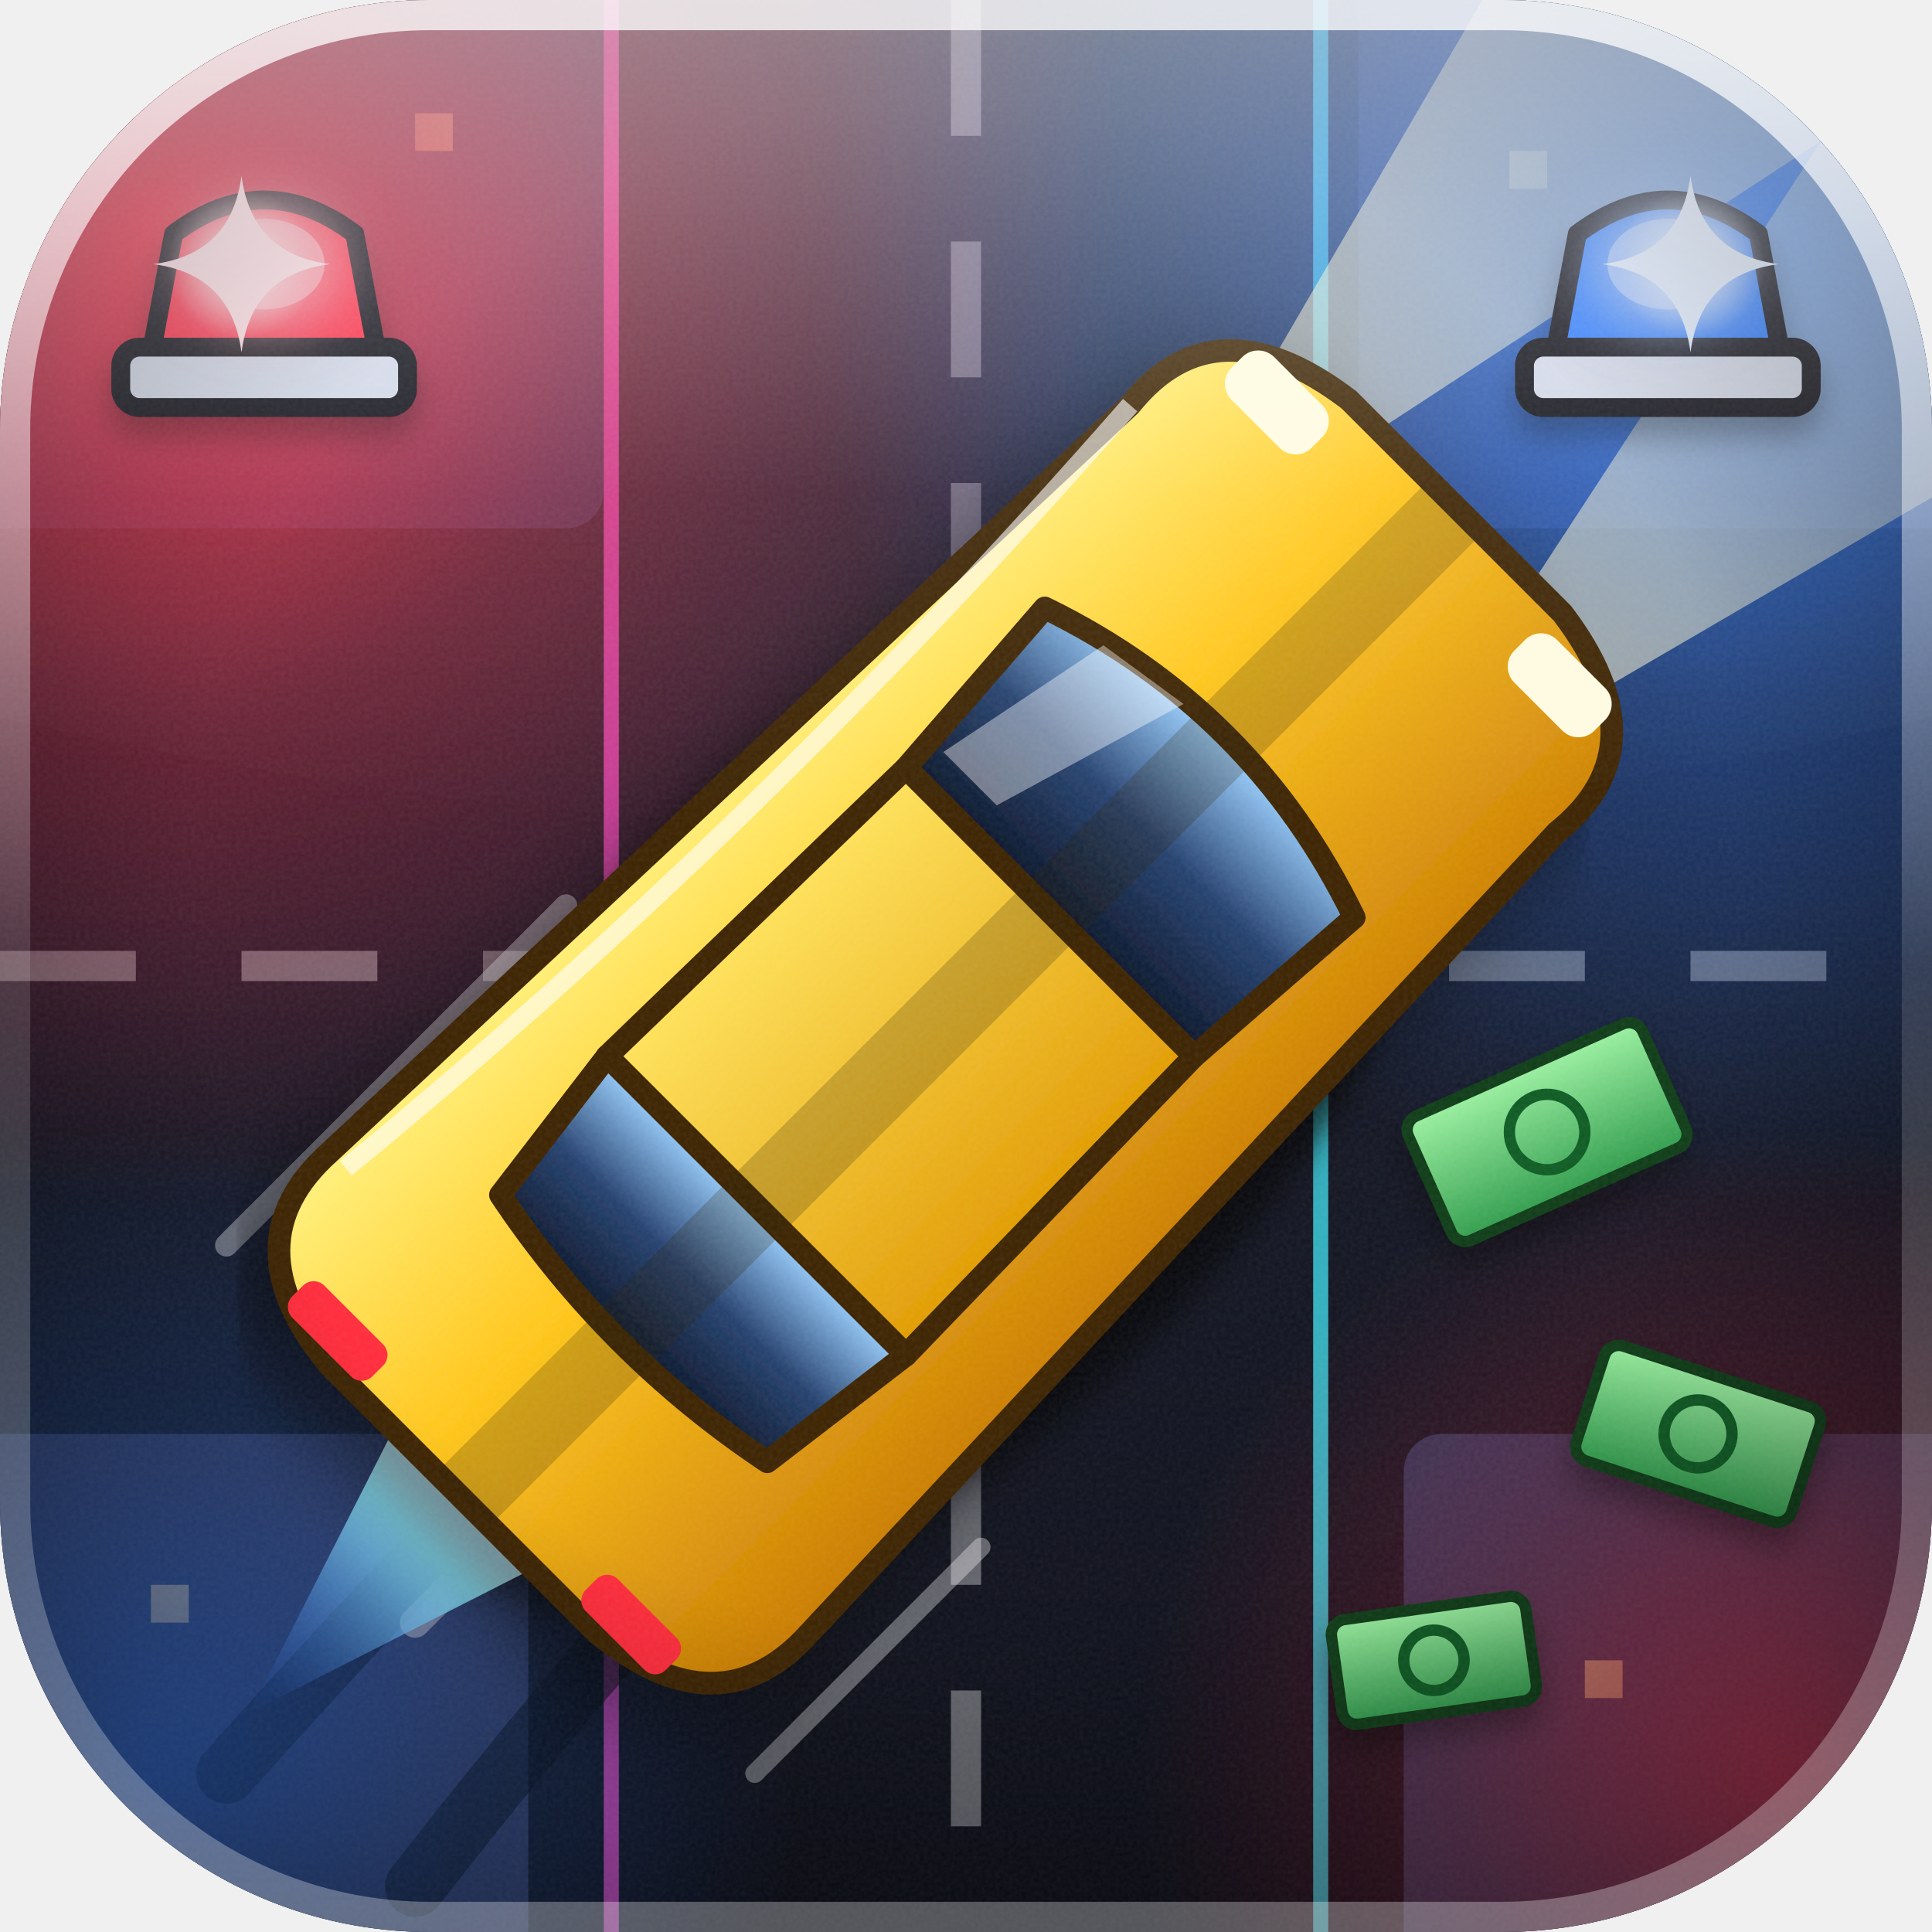
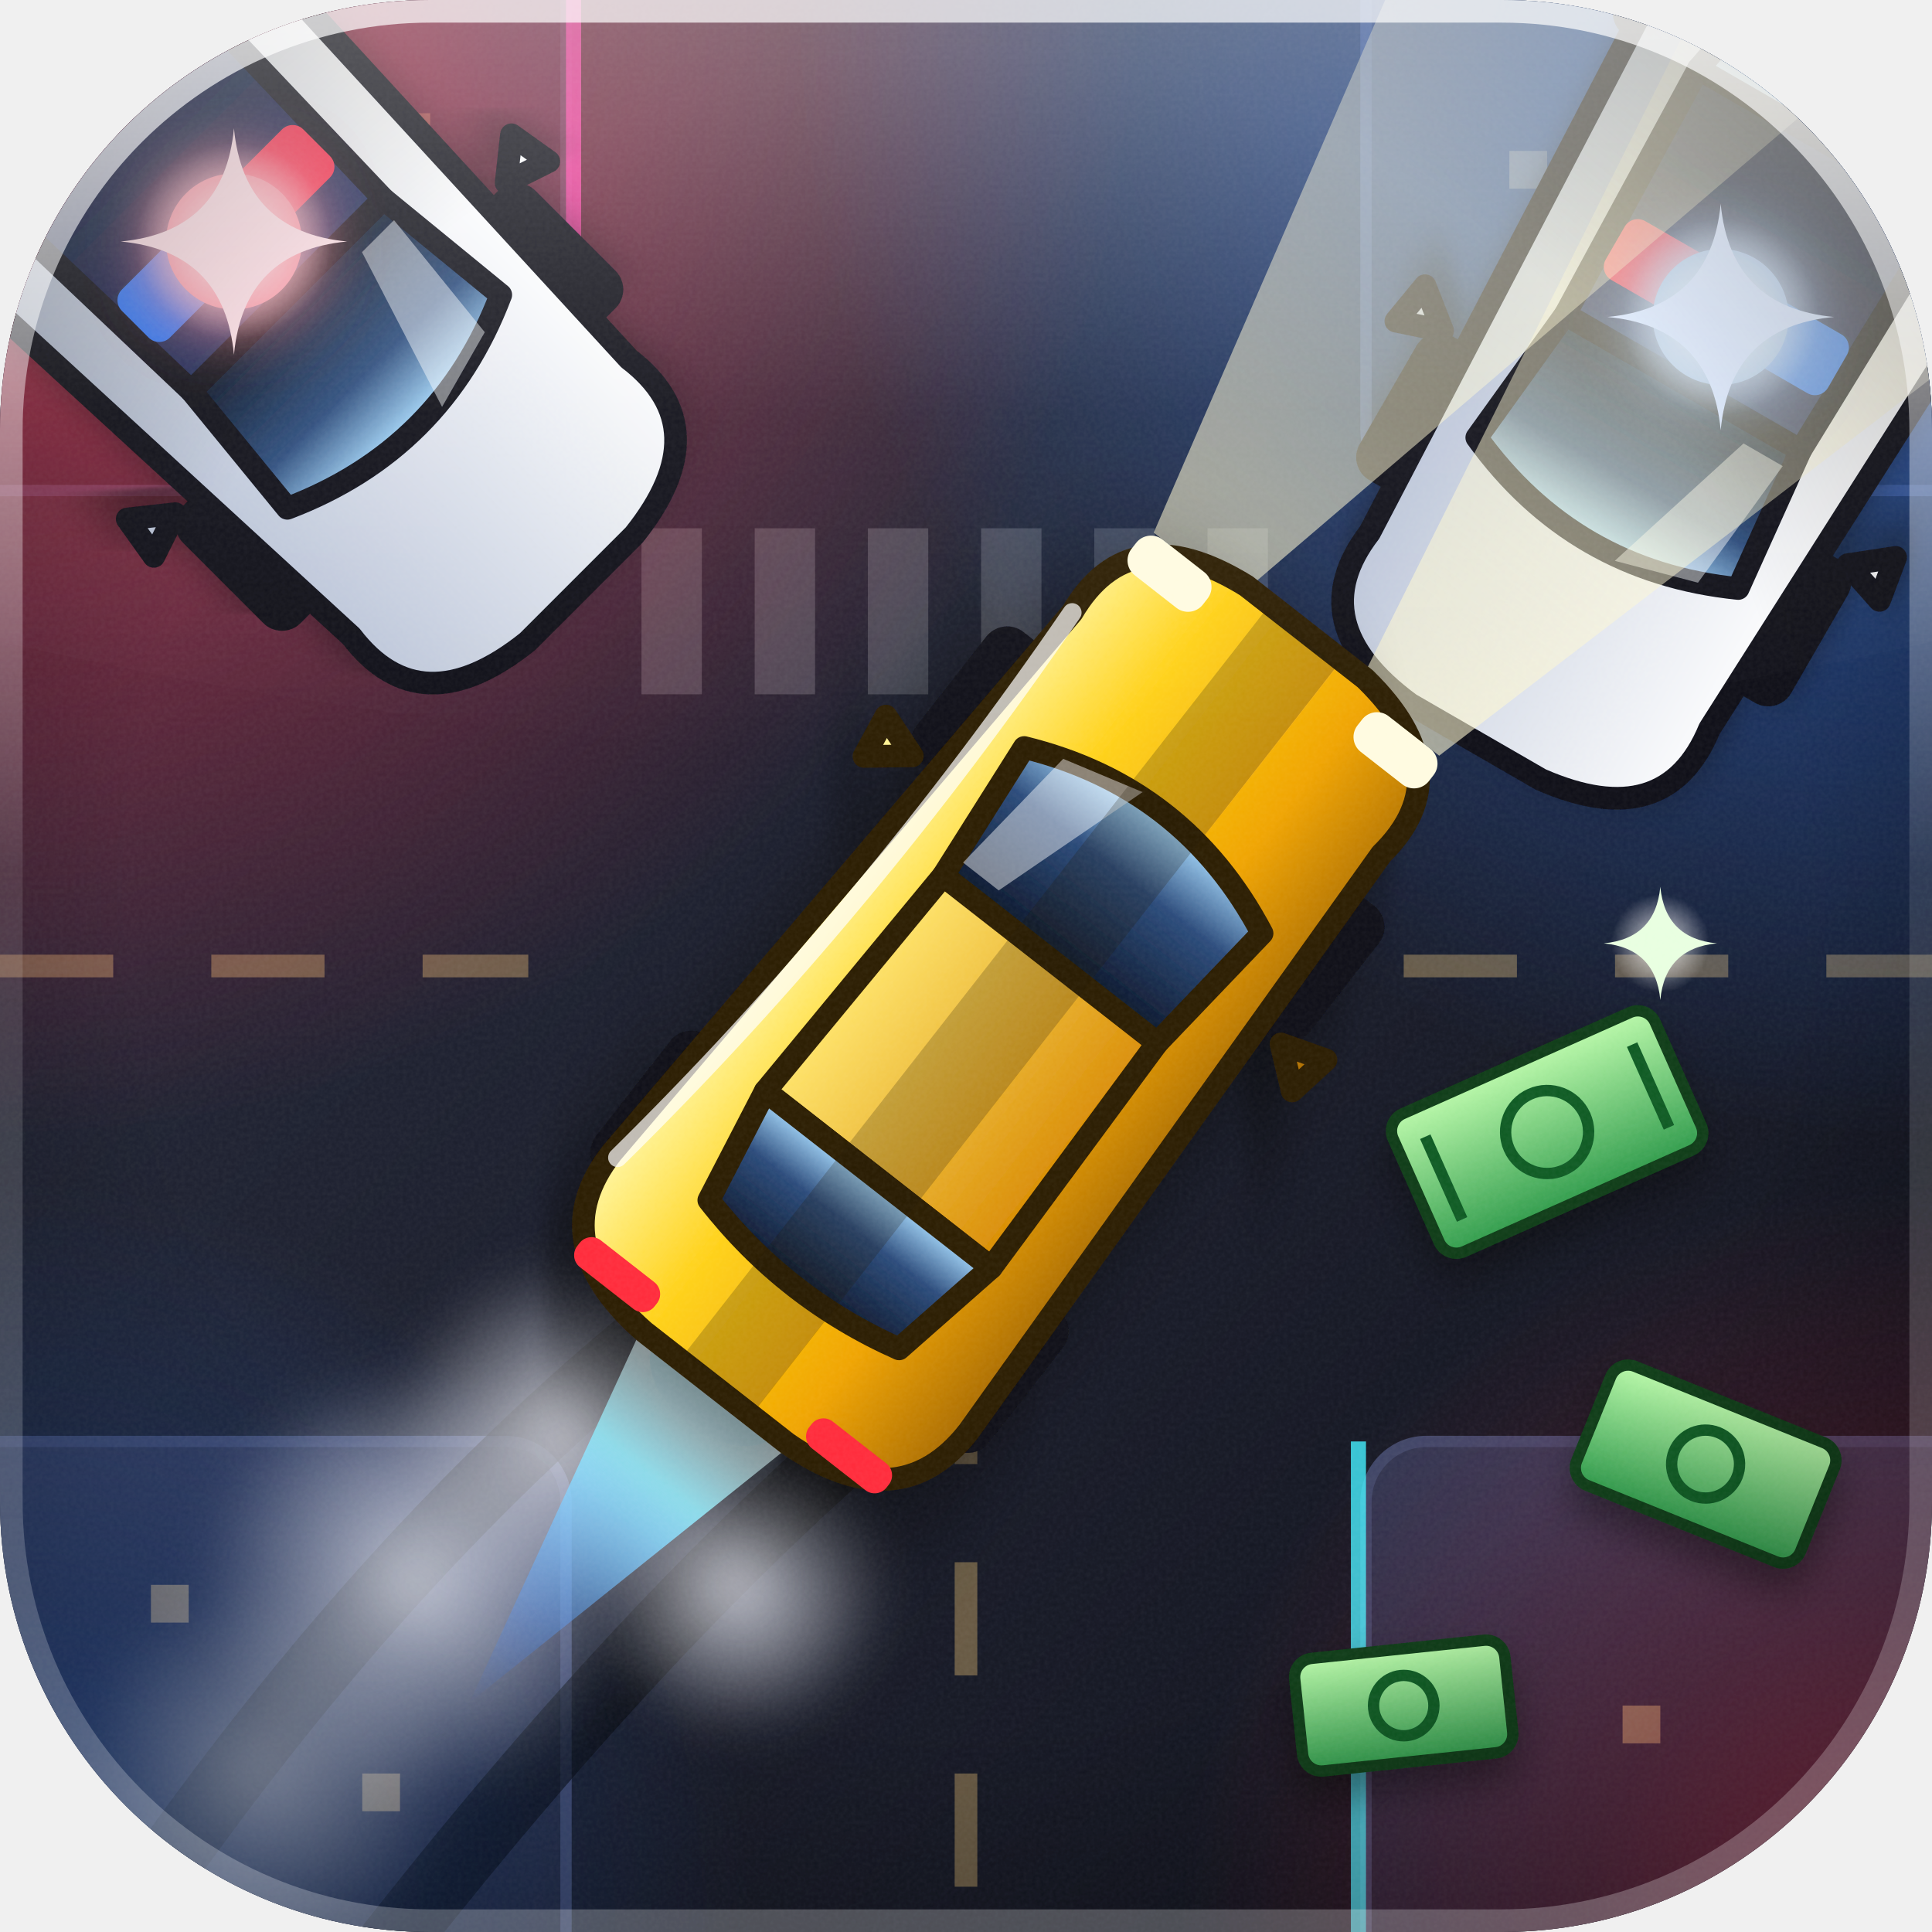
<svg xmlns="http://www.w3.org/2000/svg" viewBox="0 0 512 512">
  <defs>
    <clipPath id="sq">
      <rect width="512" height="512" rx="114" />
    </clipPath>
-     <filter id="sh" x="-30%" y="-30%" width="160%" height="160%">
-       <feDropShadow dx="0" dy="12" stdDeviation="10" flood-color="#000" flood-opacity=".45" />
-     </filter>
-     <filter id="sh2" x="-30%" y="-30%" width="160%" height="160%">
-       <feDropShadow dx="0" dy="5" stdDeviation="4" flood-color="#000" flood-opacity=".35" />
-     </filter>
-     <filter id="glow" x="-80%" y="-80%" width="260%" height="260%">
-       <feGaussianBlur stdDeviation="9" result="b" />
+     <filter id="sh" x="-40%" y="-40%" width="180%" height="180%">
+       <feDropShadow dx="0" dy="14" stdDeviation="12" flood-color="#000" flood-opacity=".5" />
+     </filter>
+     <filter id="sh2" x="-40%" y="-40%" width="180%" height="180%">
+       <feDropShadow dx="0" dy="6" stdDeviation="5" flood-color="#000" flood-opacity=".4" />
+     </filter>
+     <filter id="glow" x="-100%" y="-100%" width="300%" height="300%">
+       <feGaussianBlur stdDeviation="10" result="b" />
      <feMerge>
        <feMergeNode in="b" />
        <feMergeNode in="b" />
        <feMergeNode in="SourceGraphic" />
      </feMerge>
    </filter>
-     <filter id="blur" x="-50%" y="-50%" width="200%" height="200%">
+     <filter id="glowS" x="-100%" y="-100%" width="300%" height="300%">
+       <feGaussianBlur stdDeviation="4" result="b" />
+       <feMerge>
+         <feMergeNode in="b" />
+         <feMergeNode in="SourceGraphic" />
+       </feMerge>
+     </filter>
+     <filter id="b2" x="-50%" y="-50%" width="200%" height="200%">
+       <feGaussianBlur stdDeviation="2" />
+     </filter>
+     <filter id="b6" x="-50%" y="-50%" width="200%" height="200%">
+       <feGaussianBlur stdDeviation="6" />
+     </filter>
+     <filter id="b14" x="-60%" y="-60%" width="220%" height="220%">
      <feGaussianBlur stdDeviation="14" />
    </filter>
-     <filter id="blur4" x="-50%" y="-50%" width="200%" height="200%">
-       <feGaussianBlur stdDeviation="4" />
+     <filter id="b30" x="-80%" y="-80%" width="260%" height="260%">
+       <feGaussianBlur stdDeviation="30" />
    </filter>
    <filter id="grain" x="0" y="0" width="100%" height="100%">
-       <feTurbulence type="fractalNoise" baseFrequency=".85" numOctaves="2" seed="7" />
-       <feColorMatrix values="0 0 0 0 1  0 0 0 0 1  0 0 0 0 1  0 0 0 .07 0" />
+       <feTurbulence type="fractalNoise" baseFrequency=".9" numOctaves="2" seed="7" />
+       <feColorMatrix values="0 0 0 0 1  0 0 0 0 1  0 0 0 0 1  0 0 0 .055 0" />
    </filter>
    <linearGradient id="gloss" x1="0" y1="0" x2="0" y2="1">
-       <stop offset="0" stop-color="#fff" stop-opacity=".42" />
-       <stop offset=".6" stop-color="#fff" stop-opacity=".06" />
+       <stop offset="0" stop-color="#fff" stop-opacity=".32" />
+       <stop offset=".55" stop-color="#fff" stop-opacity=".05" />
      <stop offset="1" stop-color="#fff" stop-opacity="0" />
    </linearGradient>
-     <radialGradient id="vig" cx=".5" cy=".45" r=".72">
-       <stop offset=".55" stop-color="#000" stop-opacity="0" />
-       <stop offset="1" stop-color="#000" stop-opacity=".5" />
+     <radialGradient id="vig" cx=".5" cy=".46" r=".74">
+       <stop offset=".58" stop-color="#000" stop-opacity="0" />
+       <stop offset="1" stop-color="#000" stop-opacity=".45" />
    </radialGradient>
    <linearGradient id="rim" x1="0" y1="0" x2="0" y2="1">
-       <stop offset="0" stop-color="#fff" stop-opacity=".75" />
-       <stop offset=".5" stop-color="#fff" stop-opacity=".12" />
-       <stop offset="1" stop-color="#fff" stop-opacity=".3" />
+       <stop offset="0" stop-color="#fff" stop-opacity=".7" />
+       <stop offset=".45" stop-color="#fff" stop-opacity=".1" />
+       <stop offset="1" stop-color="#fff" stop-opacity=".25" />
    </linearGradient>
    <radialGradient id="spark">
      <stop offset="0" stop-color="#fff" />
-       <stop offset=".3" stop-color="#fff" stop-opacity=".8" />
+       <stop offset=".25" stop-color="#fff" stop-opacity=".85" />
      <stop offset="1" stop-color="#fff" stop-opacity="0" />
    </radialGradient>
-     <linearGradient id="asph" x1="0" y1="0" x2="0" y2="1">
-       <stop offset="0" stop-color="#1e2234" />
-       <stop offset="1" stop-color="#0a0c16" />
+     <linearGradient id="asph" x1="0" y1="0" x2="1" y2="1">
+       <stop offset="0" stop-color="#262a3c" />
+       <stop offset="1" stop-color="#0c0e18" />
    </linearGradient>
    <radialGradient id="red" cx="0.5" cy="0.5" r="0.5">
-       <stop offset="0" stop-color="#ff2a44" stop-opacity="0.95" />
-       <stop offset="0.5" stop-color="#ff2a44" stop-opacity="0.35" />
-       <stop offset="1" stop-color="#ff2a44" stop-opacity="0" />
+       <stop offset="0" stop-color="#ff2a48" stop-opacity="0.95" />
+       <stop offset="0.45" stop-color="#ff2a48" stop-opacity="0.4" />
+       <stop offset="1" stop-color="#ff2a48" stop-opacity="0" />
    </radialGradient>
    <radialGradient id="blue" cx="0.5" cy="0.5" r="0.5">
-       <stop offset="0" stop-color="#2a7aff" stop-opacity="0.95" />
-       <stop offset="0.5" stop-color="#2a7aff" stop-opacity="0.35" />
-       <stop offset="1" stop-color="#2a7aff" stop-opacity="0" />
+       <stop offset="0" stop-color="#2a78ff" stop-opacity="0.95" />
+       <stop offset="0.45" stop-color="#2a78ff" stop-opacity="0.4" />
+       <stop offset="1" stop-color="#2a78ff" stop-opacity="0" />
    </radialGradient>
    <linearGradient id="body" x1="0" y1="0" x2="1" y2="0">
-       <stop offset="0" stop-color="#fff07a" />
-       <stop offset="0.4" stop-color="#ffc61a" />
-       <stop offset="1" stop-color="#c87a00" />
+       <stop offset="0" stop-color="#fff6a0" />
+       <stop offset="0.3" stop-color="#ffd21a" />
+       <stop offset="0.7" stop-color="#f0a400" />
+       <stop offset="1" stop-color="#a86a00" />
    </linearGradient>
    <linearGradient id="roof" x1="0" y1="0" x2="1" y2="0">
-       <stop offset="0" stop-color="#ffe25a" />
-       <stop offset="1" stop-color="#e09a00" />
+       <stop offset="0" stop-color="#ffe46a" />
+       <stop offset="1" stop-color="#d88a00" />
    </linearGradient>
    <linearGradient id="glass" x1="0" y1="0" x2="0" y2="1">
-       <stop offset="0" stop-color="#9ad0ff" />
-       <stop offset="0.5" stop-color="#24406e" />
+       <stop offset="0" stop-color="#a8dcff" />
+       <stop offset="0.4" stop-color="#2a4a7a" />
      <stop offset="1" stop-color="#0a1428" />
    </linearGradient>
-     <linearGradient id="beamv" x1="0" y1="1" x2="0" y2="0">
-       <stop offset="0" stop-color="#fff8d0" stop-opacity="0.55" />
+     <linearGradient id="cop" x1="0" y1="0" x2="1" y2="0">
+       <stop offset="0" stop-color="#ffffff" />
+       <stop offset="1" stop-color="#b8c2d6" />
+     </linearGradient>
+     <linearGradient id="copRoof" x1="0" y1="0" x2="0" y2="1">
+       <stop offset="0" stop-color="#1e2a5a" />
+       <stop offset="1" stop-color="#0a1230" />
+     </linearGradient>
+     <linearGradient id="beam" x1="0" y1="1" x2="0" y2="0">
+       <stop offset="0" stop-color="#fff8d0" stop-opacity="0.6" />
      <stop offset="1" stop-color="#fff8d0" stop-opacity="0" />
    </linearGradient>
    <linearGradient id="flame" x1="0" y1="0" x2="0" y2="1">
      <stop offset="0" stop-color="#ffffff" />
-       <stop offset="0.3" stop-color="#8ae8ff" />
+       <stop offset="0.3" stop-color="#9aefff" />
      <stop offset="1" stop-color="#2a6aff" stop-opacity="0" />
    </linearGradient>
+     <radialGradient id="smoke" cx="0.5" cy="0.5" r="0.5">
+       <stop offset="0" stop-color="#e6e8f2" stop-opacity="0.85" />
+       <stop offset="1" stop-color="#e6e8f2" stop-opacity="0" />
+     </radialGradient>
    <linearGradient id="bill" x1="0" y1="0" x2="0" y2="1">
-       <stop offset="0" stop-color="#9af0a0" />
+       <stop offset="0" stop-color="#b8f8a8" />
      <stop offset="1" stop-color="#2e9a4a" />
+     </linearGradient>
+     <linearGradient id="bldg" x1="0" y1="0" x2="0" y2="1">
+       <stop offset="0" stop-color="#2e3450" />
+       <stop offset="1" stop-color="#1a1e30" />
    </linearGradient>
  </defs>
  <g clip-path="url(#sq)">
    <rect width="512" height="512" fill="url(#asph)" />
-     <g fill="#2a3050">
-       <rect x="-10" y="-10" width="170" height="150" rx="10" />
-       <rect x="360" y="-10" width="170" height="150" rx="10" />
-       <rect x="-10" y="380" width="150" height="150" rx="10" />
-       <rect x="372" y="380" width="150" height="150" rx="10" />
-     </g>
-     <g fill="#ffd58c" opacity=".55">
-       <rect x="20" y="20" width="10" height="10" />
-       <rect x="60" y="60" width="10" height="10" />
-       <rect x="110" y="30" width="10" height="10" />
+     <g fill="url(#bldg)" stroke="#3c4466" stroke-width="3">
+       <rect x="-20" y="-20" width="170" height="150" rx="16" />
+       <rect x="362" y="-20" width="170" height="150" rx="16" />
+       <rect x="-20" y="382" width="170" height="150" rx="16" />
+       <rect x="362" y="382" width="170" height="150" rx="16" />
+     </g>
+     <g fill="#ffd58c" opacity=".5">
+       <rect x="24" y="24" width="10" height="10" />
+       <rect x="60" y="64" width="10" height="10" />
+       <rect x="104" y="30" width="10" height="10" />
      <rect x="400" y="40" width="10" height="10" />
-       <rect x="450" y="90" width="10" height="10" />
+       <rect x="452" y="86" width="10" height="10" />
      <rect x="40" y="420" width="10" height="10" />
-       <rect x="420" y="440" width="10" height="10" />
-     </g>
-     <rect x="160" y="0" width="4" height="512" fill="#ff4fd8" opacity=".7" />
-     <rect x="348" y="0" width="4" height="512" fill="#3ff0ff" opacity=".7" />
-     <g stroke="#fff" stroke-width="8" stroke-dasharray="36 28" opacity=".35">
-       <path d="M256 0 V512" />
-       <path d="M0 256 H512" />
-     </g>
-     <g stroke="#000" stroke-width="16" fill="none" opacity=".55" stroke-linecap="round">
-       <path d="M60 470 Q140 380 200 330" />
-       <path d="M110 500 Q180 410 236 360" />
-     </g>
-     <circle cx="40" cy="60" r="260" fill="url(#red)" />
-     <circle cx="472" cy="60" r="260" fill="url(#blue)" />
-     <circle cx="40" cy="470" r="170" fill="url(#blue)" opacity=".6" />
-     <circle cx="472" cy="470" r="170" fill="url(#red)" opacity=".6" />
-     <g transform="translate(250 270) rotate(45)">
-       <path d="M-62 -186 L-150 -520 L40 -520 L-30 -186 Z" fill="url(#beamv)" />
-       <path d="M30 -186 L-40 -520 L150 -520 L62 -186 Z" fill="url(#beamv)" />
-     </g>
-     <g stroke="#fff" stroke-linecap="round" opacity=".35">
-       <path d="M60 330 L150 240" stroke-width="6" />
-       <path d="M110 430 L190 350" stroke-width="8" />
-       <path d="M200 470 L260 410" stroke-width="5" />
-     </g>
-     <g transform="translate(250 270) rotate(45)">
-       <ellipse cx="6" cy="14" rx="92" ry="178" fill="#000" opacity=".6" filter="url(#blur4)" />
-       <path d="M-30 168 L0 260 L30 168 Z" fill="url(#flame)" />
-       <g filter="url(#sh)" stroke="#3a2400" stroke-width="6" stroke-linejoin="round">
-         <path d="M-80 -150 Q-84 -186 -40 -192 L40 -192 Q84 -186 80 -150 L90 140 Q92 176 50 180 L-50 180 Q-92 176 -90 140 Z" fill="url(#body)" />
-         <path d="M-58 -96 Q0 -116 58 -96 L54 -40 L-54 -40 Z" fill="url(#glass)" />
-         <path d="M-54 -40 L54 -40 L56 70 L-56 70 Z" fill="url(#roof)" />
-         <path d="M-56 70 L56 70 L50 116 Q0 126 -50 116 Z" fill="url(#glass)" />
-       </g>
-       <path d="M-40 -100 L-14 -104 L-30 -50 L-50 -50 Z" fill="#fff" opacity=".4" />
-       <rect x="-10" y="-190" width="20" height="370" fill="#2a1a00" opacity=".22" />
-       <rect x="-68" y="-186" width="30" height="16" rx="6" fill="#fffbe0" />
-       <rect x="38" y="-186" width="30" height="16" rx="6" fill="#fffbe0" />
-       <rect x="-70" y="166" width="30" height="12" rx="4" fill="#ff2a3a" />
-       <rect x="40" y="166" width="30" height="12" rx="4" fill="#ff2a3a" />
-       <path d="M-80 -150 Q-70 0 -84 140" fill="none" stroke="#fff" stroke-width="5" opacity=".6" />
+       <rect x="430" y="452" width="10" height="10" />
+       <rect x="96" y="470" width="10" height="10" />
+     </g>
+     <rect x="150" y="0" width="4" height="130" fill="#ff4fd8" opacity=".8" />
+     <rect x="358" y="382" width="4" height="130" fill="#3ff0ff" opacity=".8" />
+     <g fill="#ffffff" opacity=".18">
+       <rect x="170" y="140" width="16" height="44" />
+       <rect x="200" y="140" width="16" height="44" />
+       <rect x="230" y="140" width="16" height="44" />
+       <rect x="260" y="140" width="16" height="44" />
+       <rect x="290" y="140" width="16" height="44" />
+       <rect x="320" y="140" width="16" height="44" />
+     </g>
+     <g stroke="#ffd27a" stroke-width="6" stroke-dasharray="30 26" opacity=".35">
+       <path d="M256 190 V512" />
+       <path d="M0 256 H140 M372 256 H512" />
+     </g>
+     <g stroke="#000" stroke-width="18" fill="none" opacity=".6" stroke-linecap="round">
+       <path d="M40 500 Q110 400 190 340" />
+       <path d="M100 520 Q170 430 236 374" />
+     </g>
+     <circle cx="0" cy="0" r="300" fill="url(#red)" />
+     <circle cx="512" cy="0" r="300" fill="url(#blue)" />
+     <circle cx="0" cy="512" r="200" fill="url(#blue)" opacity=".55" />
+     <circle cx="512" cy="512" r="200" fill="url(#red)" opacity=".55" />
+     <g filter="url(#b6)">
+       <circle cx="150" cy="380" r="46" fill="url(#smoke)" />
+       <circle cx="110" cy="420" r="58" fill="url(#smoke)" />
+       <circle cx="196" cy="420" r="40" fill="url(#smoke)" />
+       <circle cx="70" cy="470" r="50" fill="url(#smoke)" opacity=".7" />
+     </g>
+     <g transform="translate(62 64) rotate(135)" filter="url(#sh2)">
+       <rect x="-66" y="-84" width="20" height="44" rx="7" fill="#0c0c12" />
+       <rect x="46" y="-84" width="20" height="44" rx="7" fill="#0c0c12" />
+       <rect x="-66" y="52" width="20" height="46" rx="7" fill="#0c0c12" />
+       <rect x="46" y="52" width="20" height="46" rx="7" fill="#0c0c12" />
+       <path d="M-52 -96 Q-56 -126 -20 -130 L20 -130 Q56 -126 52 -96 L60 92 Q60 122 24 124 L-24 124 Q-60 122 -60 92 Z" fill="url(#cop)" stroke="#0a0c18" stroke-width="6" stroke-linejoin="round" />
+       <path d="M-40 -60 Q0 -78 40 -60 L36 -20 L-36 -20 Z" fill="url(#glass)" stroke="#0a0c18" stroke-width="6" stroke-linejoin="round" />
+       <path d="M-36 -20 L36 -20 L38 54 L-38 54 Z" fill="url(#copRoof)" stroke="#0a0c18" stroke-width="6" stroke-linejoin="round" />
+       <path d="M-38 54 L38 54 L32 86 Q0 94 -32 86 Z" fill="url(#glass)" stroke="#0a0c18" stroke-width="6" stroke-linejoin="round" />
+       <path d="M-30 -64 L-8 -70 L-22 -26 L-34 -26 Z" fill="#fff" opacity=".45" />
+       <path d="M-62 -40 l-12 -4 l2 12 Z M62 -40 l12 -4 l-2 12 Z" fill="url(#cop)" stroke="#0a0c18" stroke-width="6" stroke-linejoin="round" />
+       <rect x="-34" y="-6" width="34" height="18" rx="4" fill="#ff2a48" />
+       <rect x="0" y="-6" width="34" height="18" rx="4" fill="#2a78ff" />
+     </g>
+     <g transform="translate(456 84) rotate(-150)" filter="url(#sh2)">
+       <rect x="-66" y="-84" width="20" height="44" rx="7" fill="#0c0c12" />
+       <rect x="46" y="-84" width="20" height="44" rx="7" fill="#0c0c12" />
+       <rect x="-66" y="52" width="20" height="46" rx="7" fill="#0c0c12" />
+       <rect x="46" y="52" width="20" height="46" rx="7" fill="#0c0c12" />
+       <path d="M-52 -96 Q-56 -126 -20 -130 L20 -130 Q56 -126 52 -96 L60 92 Q60 122 24 124 L-24 124 Q-60 122 -60 92 Z" fill="url(#cop)" stroke="#0a0c18" stroke-width="6" stroke-linejoin="round" />
+       <path d="M-40 -60 Q0 -78 40 -60 L36 -20 L-36 -20 Z" fill="url(#glass)" stroke="#0a0c18" stroke-width="6" stroke-linejoin="round" />
+       <path d="M-36 -20 L36 -20 L38 54 L-38 54 Z" fill="url(#copRoof)" stroke="#0a0c18" stroke-width="6" stroke-linejoin="round" />
+       <path d="M-38 54 L38 54 L32 86 Q0 94 -32 86 Z" fill="url(#glass)" stroke="#0a0c18" stroke-width="6" stroke-linejoin="round" />
+       <path d="M-30 -64 L-8 -70 L-22 -26 L-34 -26 Z" fill="#fff" opacity=".45" />
+       <path d="M-62 -40 l-12 -4 l2 12 Z M62 -40 l12 -4 l-2 12 Z" fill="url(#cop)" stroke="#0a0c18" stroke-width="6" stroke-linejoin="round" />
+       <rect x="-34" y="-6" width="34" height="18" rx="4" fill="#2a78ff" />
+       <rect x="0" y="-6" width="34" height="18" rx="4" fill="#ff2a48" />
+     </g>
+     <g filter="url(#glow)">
+       <circle cx="62" cy="64" r="18" fill="#ff8a9a" />
+       <circle cx="456" cy="84" r="18" fill="#8ab8ff" />
+     </g>
+     <g transform="translate(266 270) rotate(38)">
+       <path d="M-48 -126 L-150 -520 L60 -520 L-20 -126 Z" fill="url(#beam)" />
+       <path d="M20 -126 L-60 -520 L150 -520 L48 -126 Z" fill="url(#beam)" />
+       <path d="M-26 120 L0 230 L26 120 Z" fill="url(#flame)" />
+       <ellipse cx="0" cy="124" rx="20" ry="12" fill="#cff6ff" filter="url(#glowS)" />
+       <g filter="url(#sh)">
+         <rect x="-66" y="-84" width="20" height="44" rx="7" fill="#0c0c12" />
+         <rect x="46" y="-84" width="20" height="44" rx="7" fill="#0c0c12" />
+         <rect x="-66" y="52" width="20" height="46" rx="7" fill="#0c0c12" />
+         <rect x="46" y="52" width="20" height="46" rx="7" fill="#0c0c12" />
+         <path d="M-52 -96 Q-56 -126 -20 -130 L20 -130 Q56 -126 52 -96 L60 92 Q60 122 24 124 L-24 124 Q-60 122 -60 92 Z" fill="url(#body)" stroke="#2a1a00" stroke-width="6" stroke-linejoin="round" />
+         <path d="M-40 -60 Q0 -78 40 -60 L36 -20 L-36 -20 Z" fill="url(#glass)" stroke="#2a1a00" stroke-width="6" stroke-linejoin="round" />
+         <path d="M-36 -20 L36 -20 L38 54 L-38 54 Z" fill="url(#roof)" stroke="#2a1a00" stroke-width="6" stroke-linejoin="round" />
+         <path d="M-38 54 L38 54 L32 86 Q0 94 -32 86 Z" fill="url(#glass)" stroke="#2a1a00" stroke-width="6" stroke-linejoin="round" />
+         <path d="M-30 -64 L-8 -70 L-22 -26 L-34 -26 Z" fill="#fff" opacity=".45" />
+         <path d="M-62 -40 l-12 -4 l2 12 Z M62 -40 l12 -4 l-2 12 Z" fill="url(#body)" stroke="#2a1a00" stroke-width="6" stroke-linejoin="round" />
+       </g>
+       <rect x="-12" y="-128" width="24" height="250" fill="#1a1000" opacity=".22" />
+       <rect x="-50" y="-126" width="24" height="12" rx="5" fill="#fffbe0" />
+       <rect x="26" y="-126" width="24" height="12" rx="5" fill="#fffbe0" />
+       <rect x="-52" y="112" width="26" height="9" rx="4" fill="#ff2a3a" />
+       <rect x="26" y="112" width="26" height="9" rx="4" fill="#ff2a3a" />
+       <path d="M-52 -96 Q-46 0 -58 92" fill="none" stroke="#fff" stroke-width="5" opacity=".7" stroke-linecap="round" />
    </g>
    <g filter="url(#sh2)" stroke="#0a3a14" stroke-width="3">
      <g transform="translate(410 300) rotate(-24)">
-         <rect x="-34" y="-18" width="68" height="36" rx="4" fill="url(#bill)" />
-         <circle r="10" fill="none" stroke="#0a5a24" />
-       </g>
-       <g transform="translate(450 380) rotate(18)">
-         <rect x="-30" y="-16" width="60" height="32" rx="4" fill="url(#bill)" />
-         <circle r="9" fill="none" stroke="#0a5a24" />
-       </g>
-       <g transform="translate(380 440) rotate(-8)">
-         <rect x="-26" y="-14" width="52" height="28" rx="4" fill="url(#bill)" />
-         <circle r="8" fill="none" stroke="#0a5a24" />
-       </g>
-     </g>
-     <g filter="url(#sh2)" stroke="#0a0c16" stroke-width="5" stroke-linejoin="round">
-       <g transform="translate(70 76)">
-         <path d="M-30 18 L-24 -14 Q0 -32 24 -14 L30 18 Z" fill="#ff2a44" />
-         <rect x="-38" y="16" width="76" height="16" rx="5" fill="#d0d6e6" />
-       </g>
-       <g transform="translate(442 76)">
-         <path d="M-30 18 L-24 -14 Q0 -32 24 -14 L30 18 Z" fill="#2a7aff" />
-         <rect x="-38" y="16" width="76" height="16" rx="5" fill="#d0d6e6" />
-       </g>
-     </g>
-     <g filter="url(#glow)" opacity=".9">
-       <ellipse cx="70" cy="70" rx="16" ry="12" fill="#ffb0bc" />
-       <ellipse cx="442" cy="70" rx="16" ry="12" fill="#b0ccff" />
-     </g>
-     <g transform="translate(64 70) scale(0.9)">
-       <circle r="22" fill="url(#spark)" opacity=".7" />
-       <path d="M0 -26 Q3 -3 26 0 Q3 3 0 26 Q-3 3 -26 0 Q-3 -3 0 -26 Z" fill="#ffe0e6" />
-     </g>
-     <g transform="translate(448 70) scale(0.9)">
-       <circle r="22" fill="url(#spark)" opacity=".7" />
-       <path d="M0 -26 Q3 -3 26 0 Q3 3 0 26 Q-3 3 -26 0 Q-3 -3 0 -26 Z" fill="#e0ecff" />
+         <rect x="-38" y="-20" width="76" height="40" rx="5" fill="url(#bill)" />
+         <circle r="11" fill="none" stroke="#0a5a24" stroke-width="3" />
+         <path d="M-30 -12 V12 M30 -12 V12" stroke="#0a5a24" />
+       </g>
+       <g transform="translate(452 388) rotate(22)">
+         <rect x="-32" y="-17" width="64" height="34" rx="5" fill="url(#bill)" />
+         <circle r="9" fill="none" stroke="#0a5a24" stroke-width="3" />
+       </g>
+       <g transform="translate(372 452) rotate(-6)">
+         <rect x="-28" y="-15" width="56" height="30" rx="5" fill="url(#bill)" />
+         <circle r="8" fill="none" stroke="#0a5a24" stroke-width="3" />
+       </g>
+     </g>
+     <g transform="translate(62.0 64.0) scale(1.0)">
+       <circle r="26" fill="url(#spark)" opacity=".75" />
+       <path d="M0 -30 Q2.6 -2.6 30 0 Q2.6 2.6 0 30 Q-2.6 2.6 -30 0 Q-2.6 -2.6 0 -30 Z" fill="#ffe0e6" />
+     </g>
+     <g transform="translate(456.0 84.0) scale(1.0)">
+       <circle r="26" fill="url(#spark)" opacity=".75" />
+       <path d="M0 -30 Q2.6 -2.6 30 0 Q2.6 2.6 0 30 Q-2.6 2.6 -30 0 Q-2.6 -2.6 0 -30 Z" fill="#e0ecff" />
+     </g>
+     <g transform="translate(440.0 250.0) scale(0.5)">
+       <circle r="26" fill="url(#spark)" opacity=".75" />
+       <path d="M0 -30 Q2.6 -2.6 30 0 Q2.6 2.6 0 30 Q-2.6 2.6 -30 0 Q-2.6 -2.6 0 -30 Z" fill="#e8ffe0" />
    </g>
    <rect width="512" height="512" filter="url(#grain)" />
    <rect width="512" height="512" fill="url(#vig)" />
-     <path d="M0 0 H512 V190 Q256 250 0 190 Z" fill="url(#gloss)" />
+     <path d="M0 0 H512 V170 Q256 228 0 170 Z" fill="url(#gloss)" />
  </g>
-   <rect x="4" y="4" width="504" height="504" rx="110" fill="none" stroke="url(#rim)" stroke-width="8" />
+   <rect x="3" y="3" width="506" height="506" rx="111" fill="none" stroke="url(#rim)" stroke-width="6" />
</svg>
